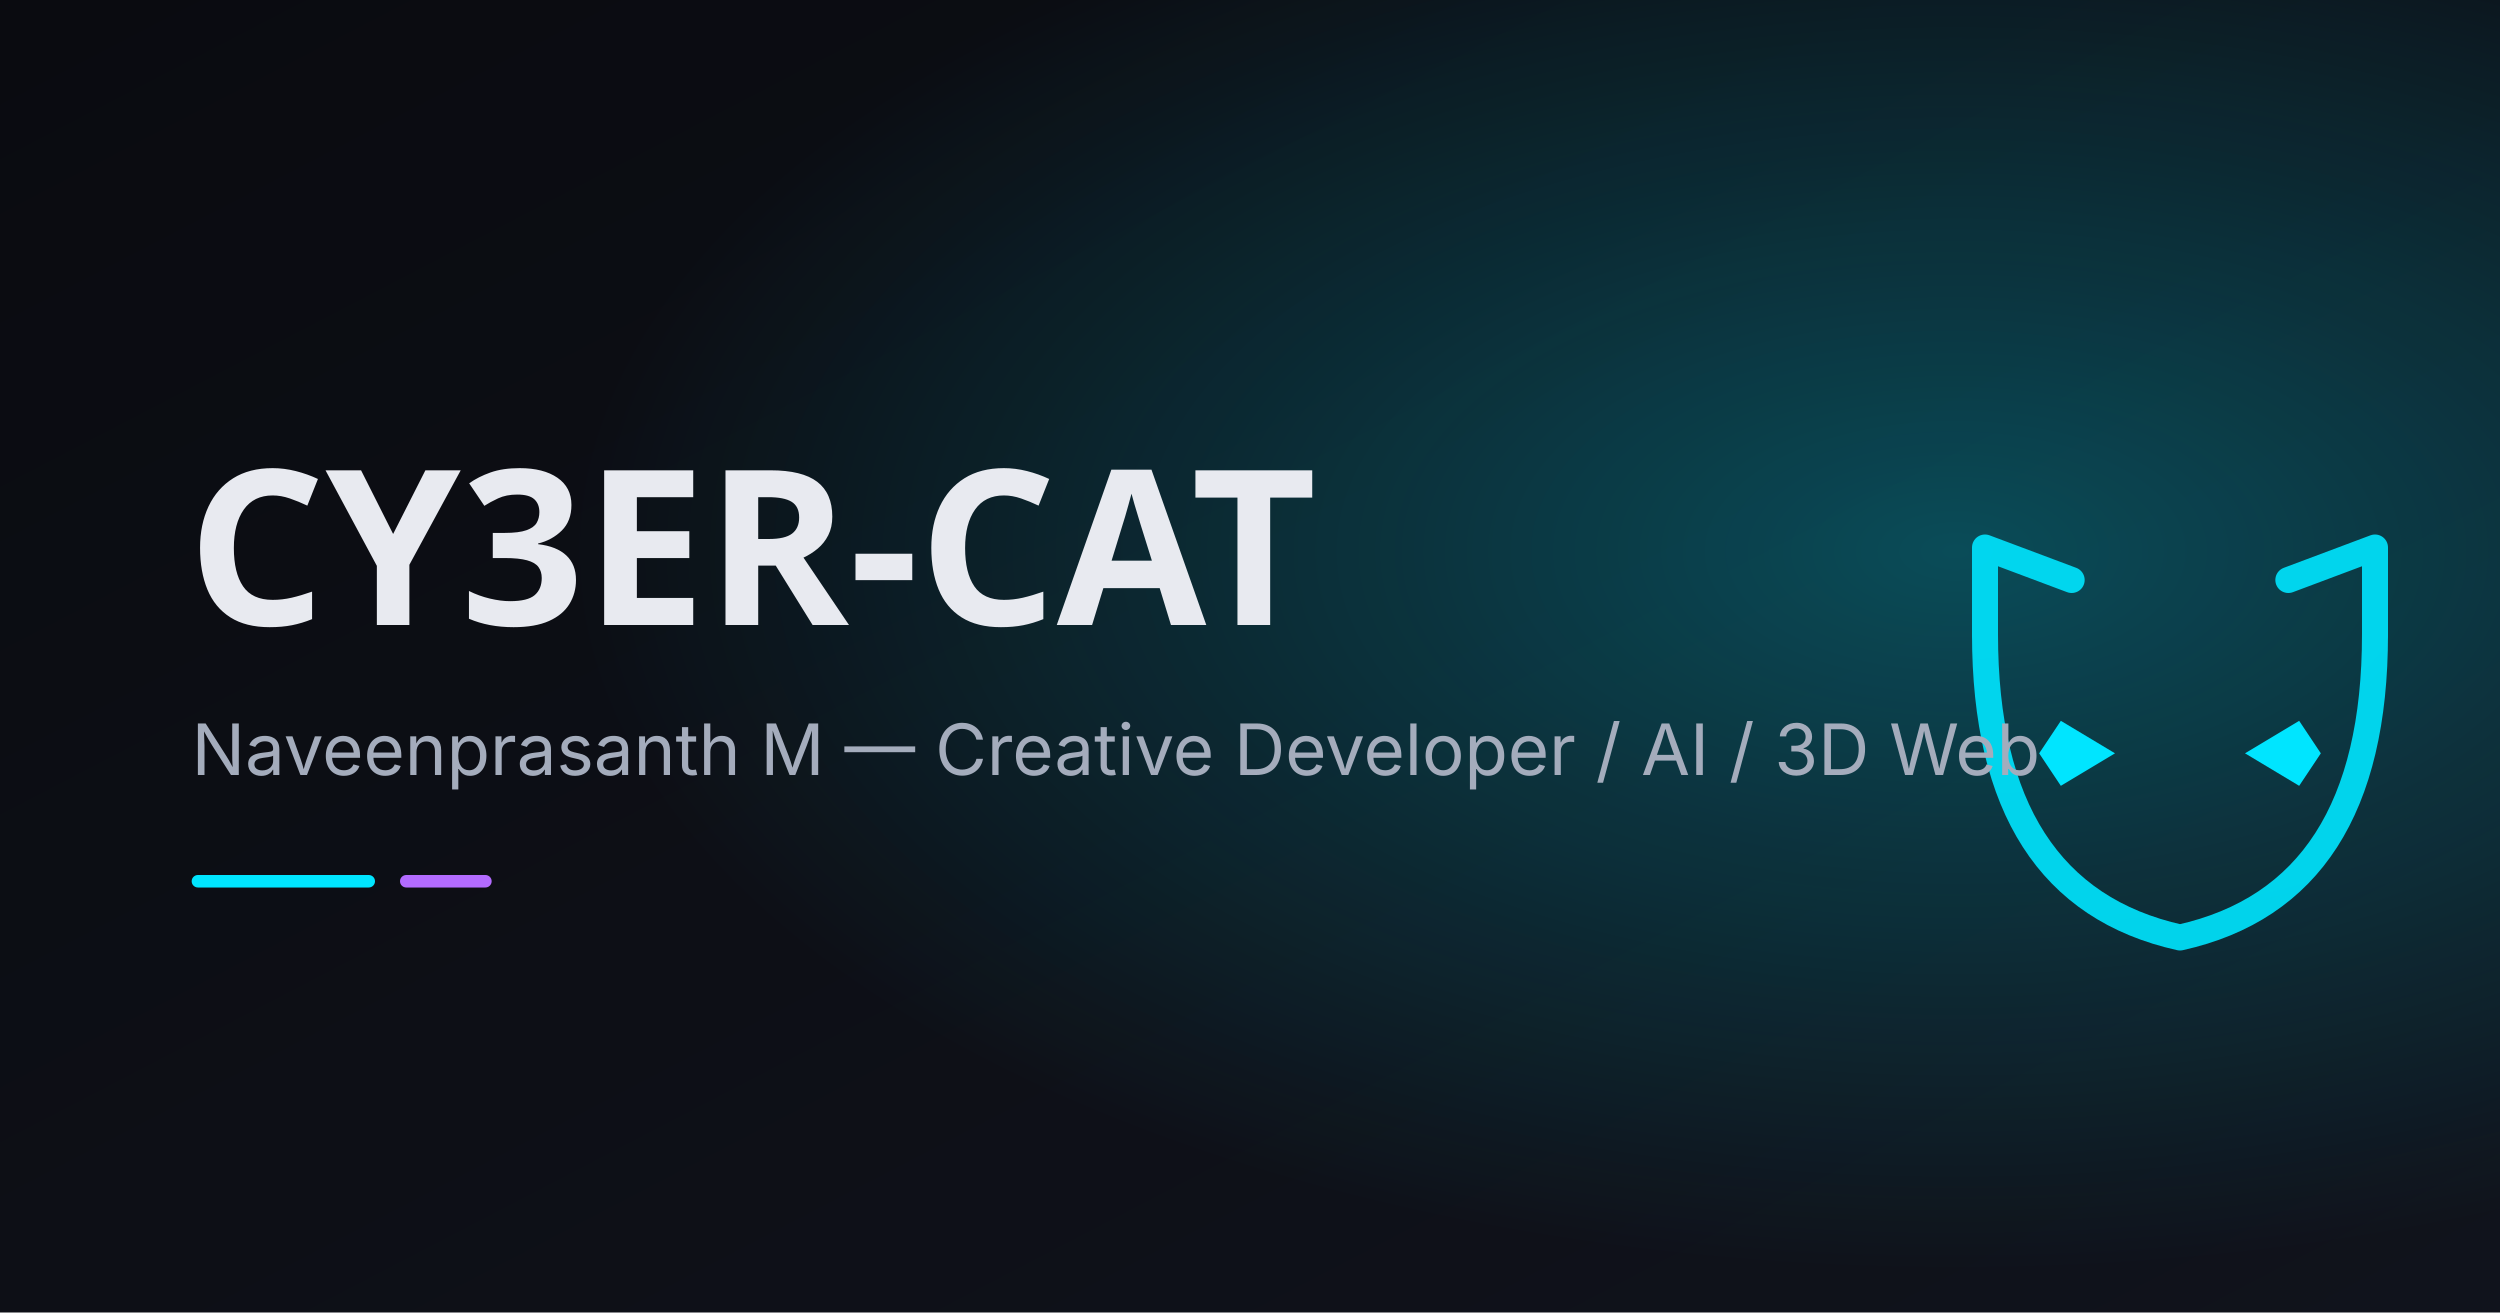
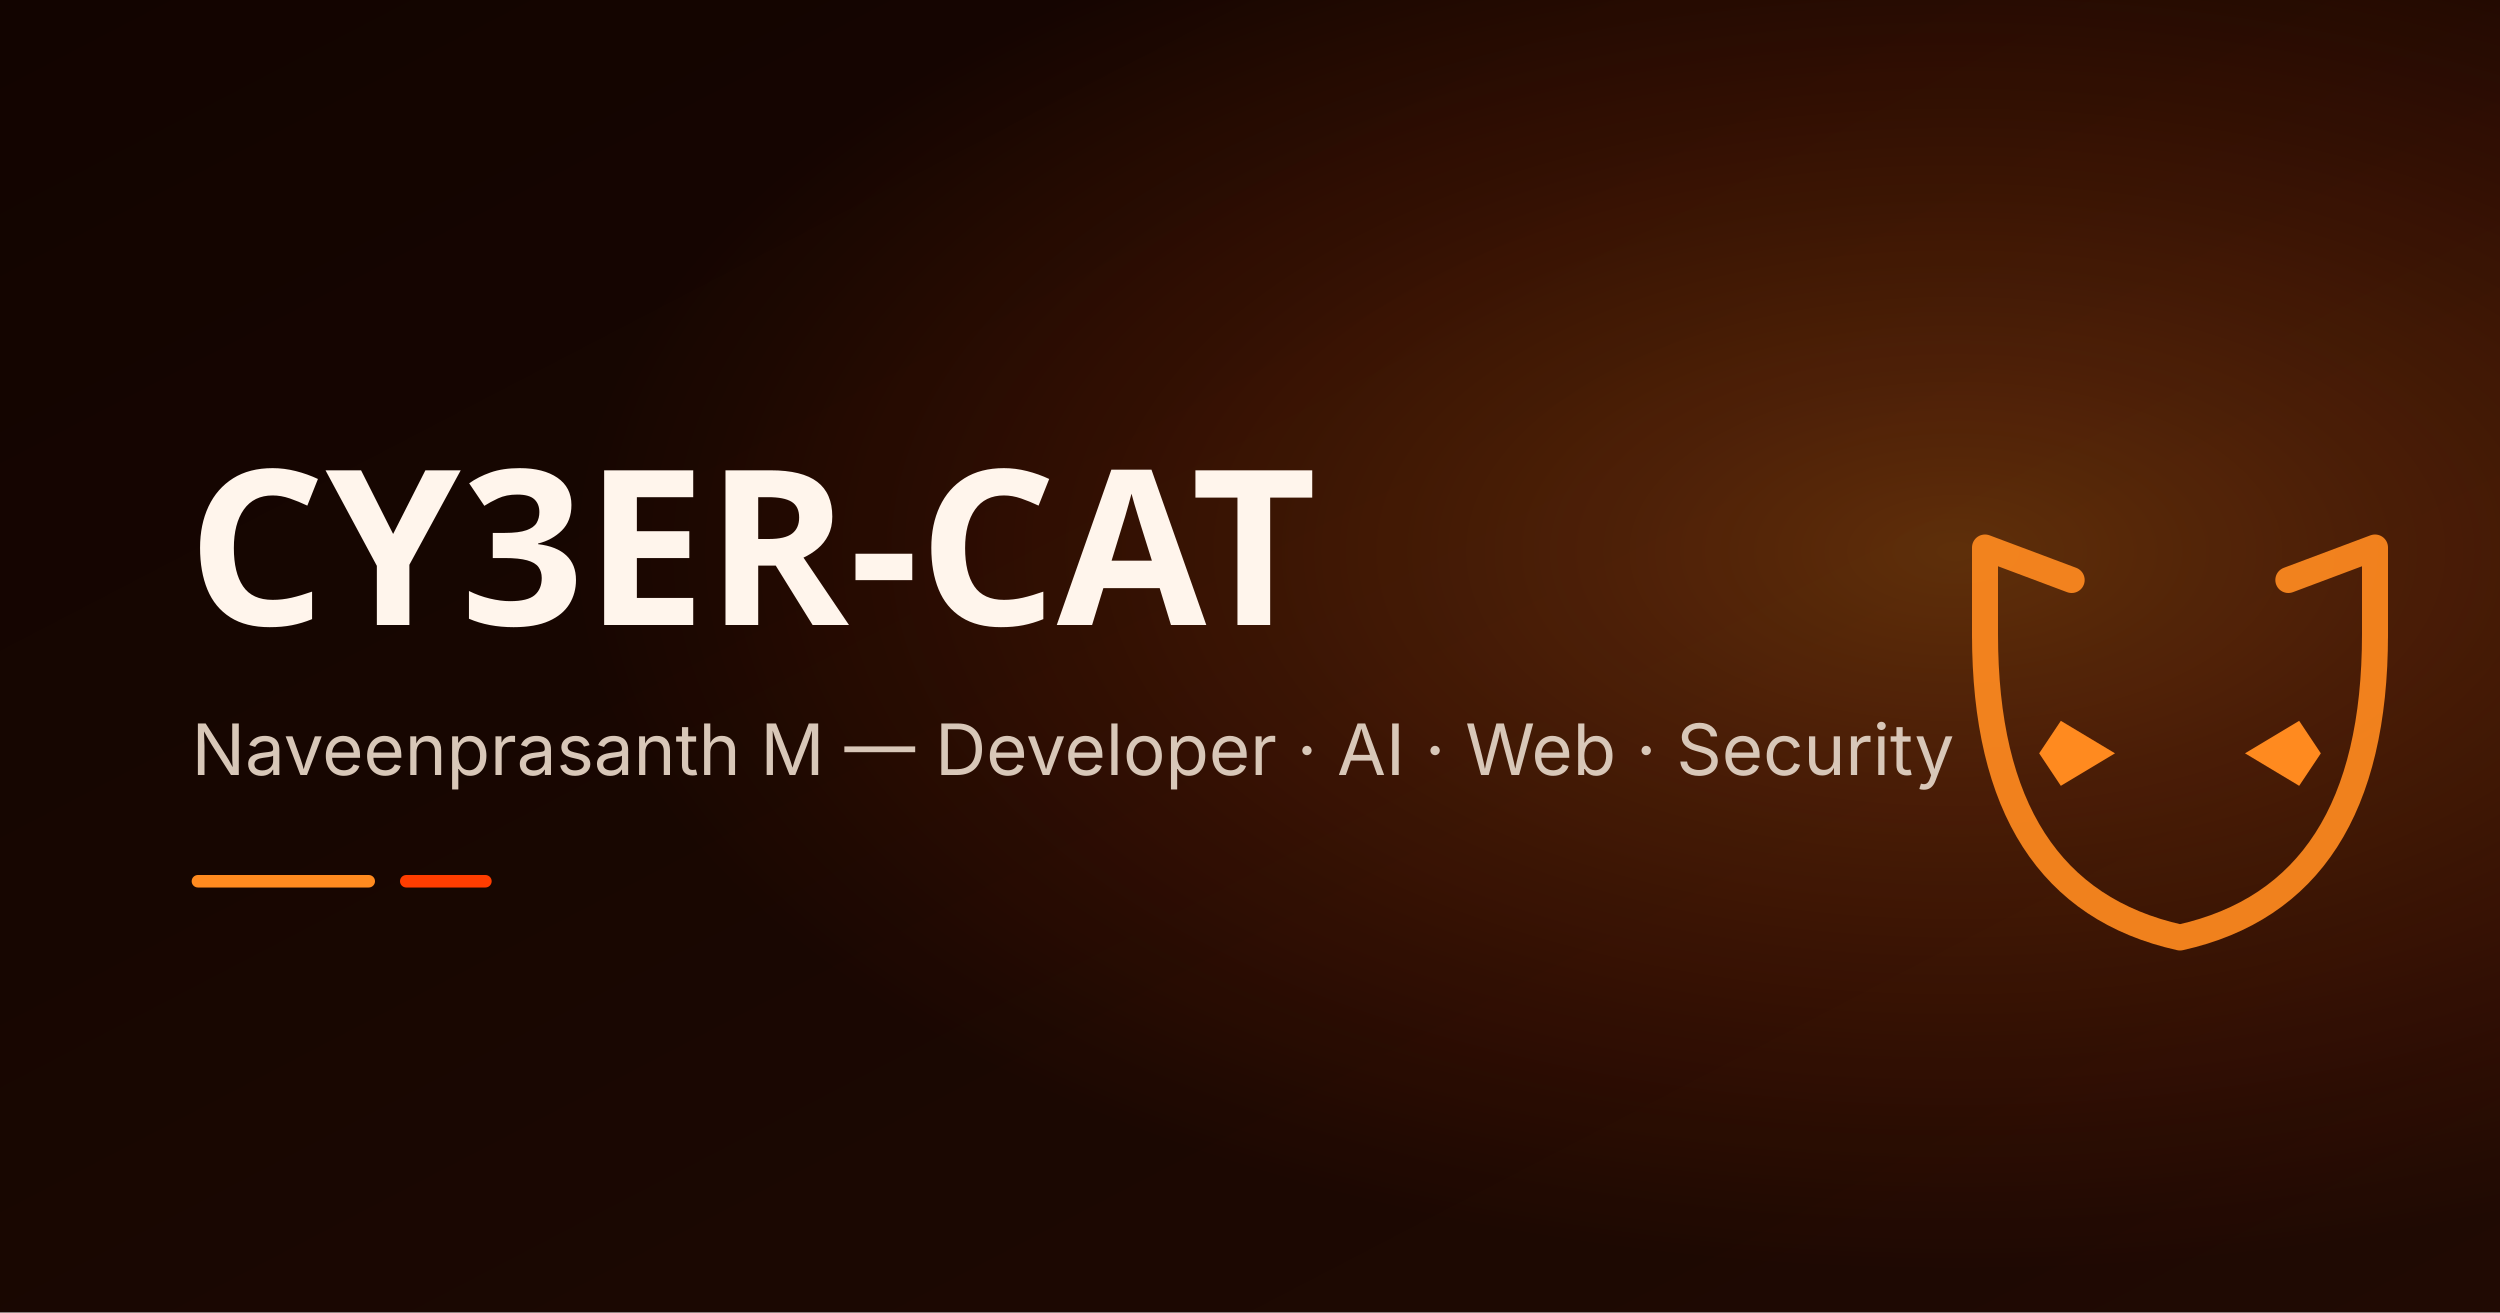
<svg xmlns="http://www.w3.org/2000/svg" width="1200" height="630" viewBox="0 0 1200 630">
  <defs>
    <linearGradient id="bg" x1="0" y1="0" x2="1" y2="1">
-       <stop offset="0" stop-color="#0A0B10" />
-       <stop offset="1" stop-color="#10131C" />
+       <stop offset="0" stop-color="#120400" />
+       <stop offset="1" stop-color="#200a03" />
    </linearGradient>
    <radialGradient id="glow" cx="0.78" cy="0.42" r="0.55">
-       <stop offset="0" stop-color="#00E5FF" stop-opacity="0.28" />
-       <stop offset="1" stop-color="#00E5FF" stop-opacity="0" />
+       <stop offset="0" stop-color="#ff8a1f" stop-opacity="0.30" />
+       <stop offset="1" stop-color="#ff3d00" stop-opacity="0" />
    </radialGradient>
  </defs>
  <rect width="1200" height="630" fill="url(#bg)" />
  <rect width="1200" height="630" fill="url(#glow)" />
  <g transform="translate(880,190) scale(5.2)">
-     <g fill="none" stroke="#00E5FF" stroke-width="2.4" stroke-linecap="round" stroke-linejoin="round" opacity="0.9">
+     <g fill="none" stroke="#ff8a1f" stroke-width="2.4" stroke-linecap="round" stroke-linejoin="round" opacity="0.92">
      <path d="M14 22 L14 14 L22 17" />
      <path d="M50 22 L50 14 L42 17" />
      <path d="M14 22 Q14 46 32 50 Q50 46 50 22" />
    </g>
-     <g fill="#00E5FF">
+     <g fill="#ff8a1f">
      <path d="M21 30 l5 3 l-5 3 l-2 -3 z" />
      <path d="M43 30 l-5 3 l5 3 l2 -3 z" />
    </g>
  </g>
-   <text x="90" y="300" font-family="'Space Grotesk', 'Segoe UI', sans-serif" font-size="104" font-weight="700" fill="#E8EAF0">CY3ER-CAT</text>
-   <text x="92" y="372" font-family="'Inter', 'Segoe UI', sans-serif" font-size="34" fill="#A4ACBC">Naveenprasanth M — Creative Developer / AI / 3D Web</text>
-   <rect x="92" y="420" width="88" height="6" rx="3" fill="#00E5FF" />
-   <rect x="192" y="420" width="44" height="6" rx="3" fill="#B36BFF" />
+   <text x="90" y="300" font-family="'Archivo', 'Segoe UI', sans-serif" font-size="104" font-weight="700" fill="#fff5ec">CY3ER-CAT</text>
+   <text x="92" y="372" font-family="'Inter', 'Segoe UI', sans-serif" font-size="34" fill="#d8c7b8">Naveenprasanth M — Developer · AI · Web · Security</text>
+   <rect x="92" y="420" width="88" height="6" rx="3" fill="#ff8a1f" />
+   <rect x="192" y="420" width="44" height="6" rx="3" fill="#ff3d00" />
</svg>
